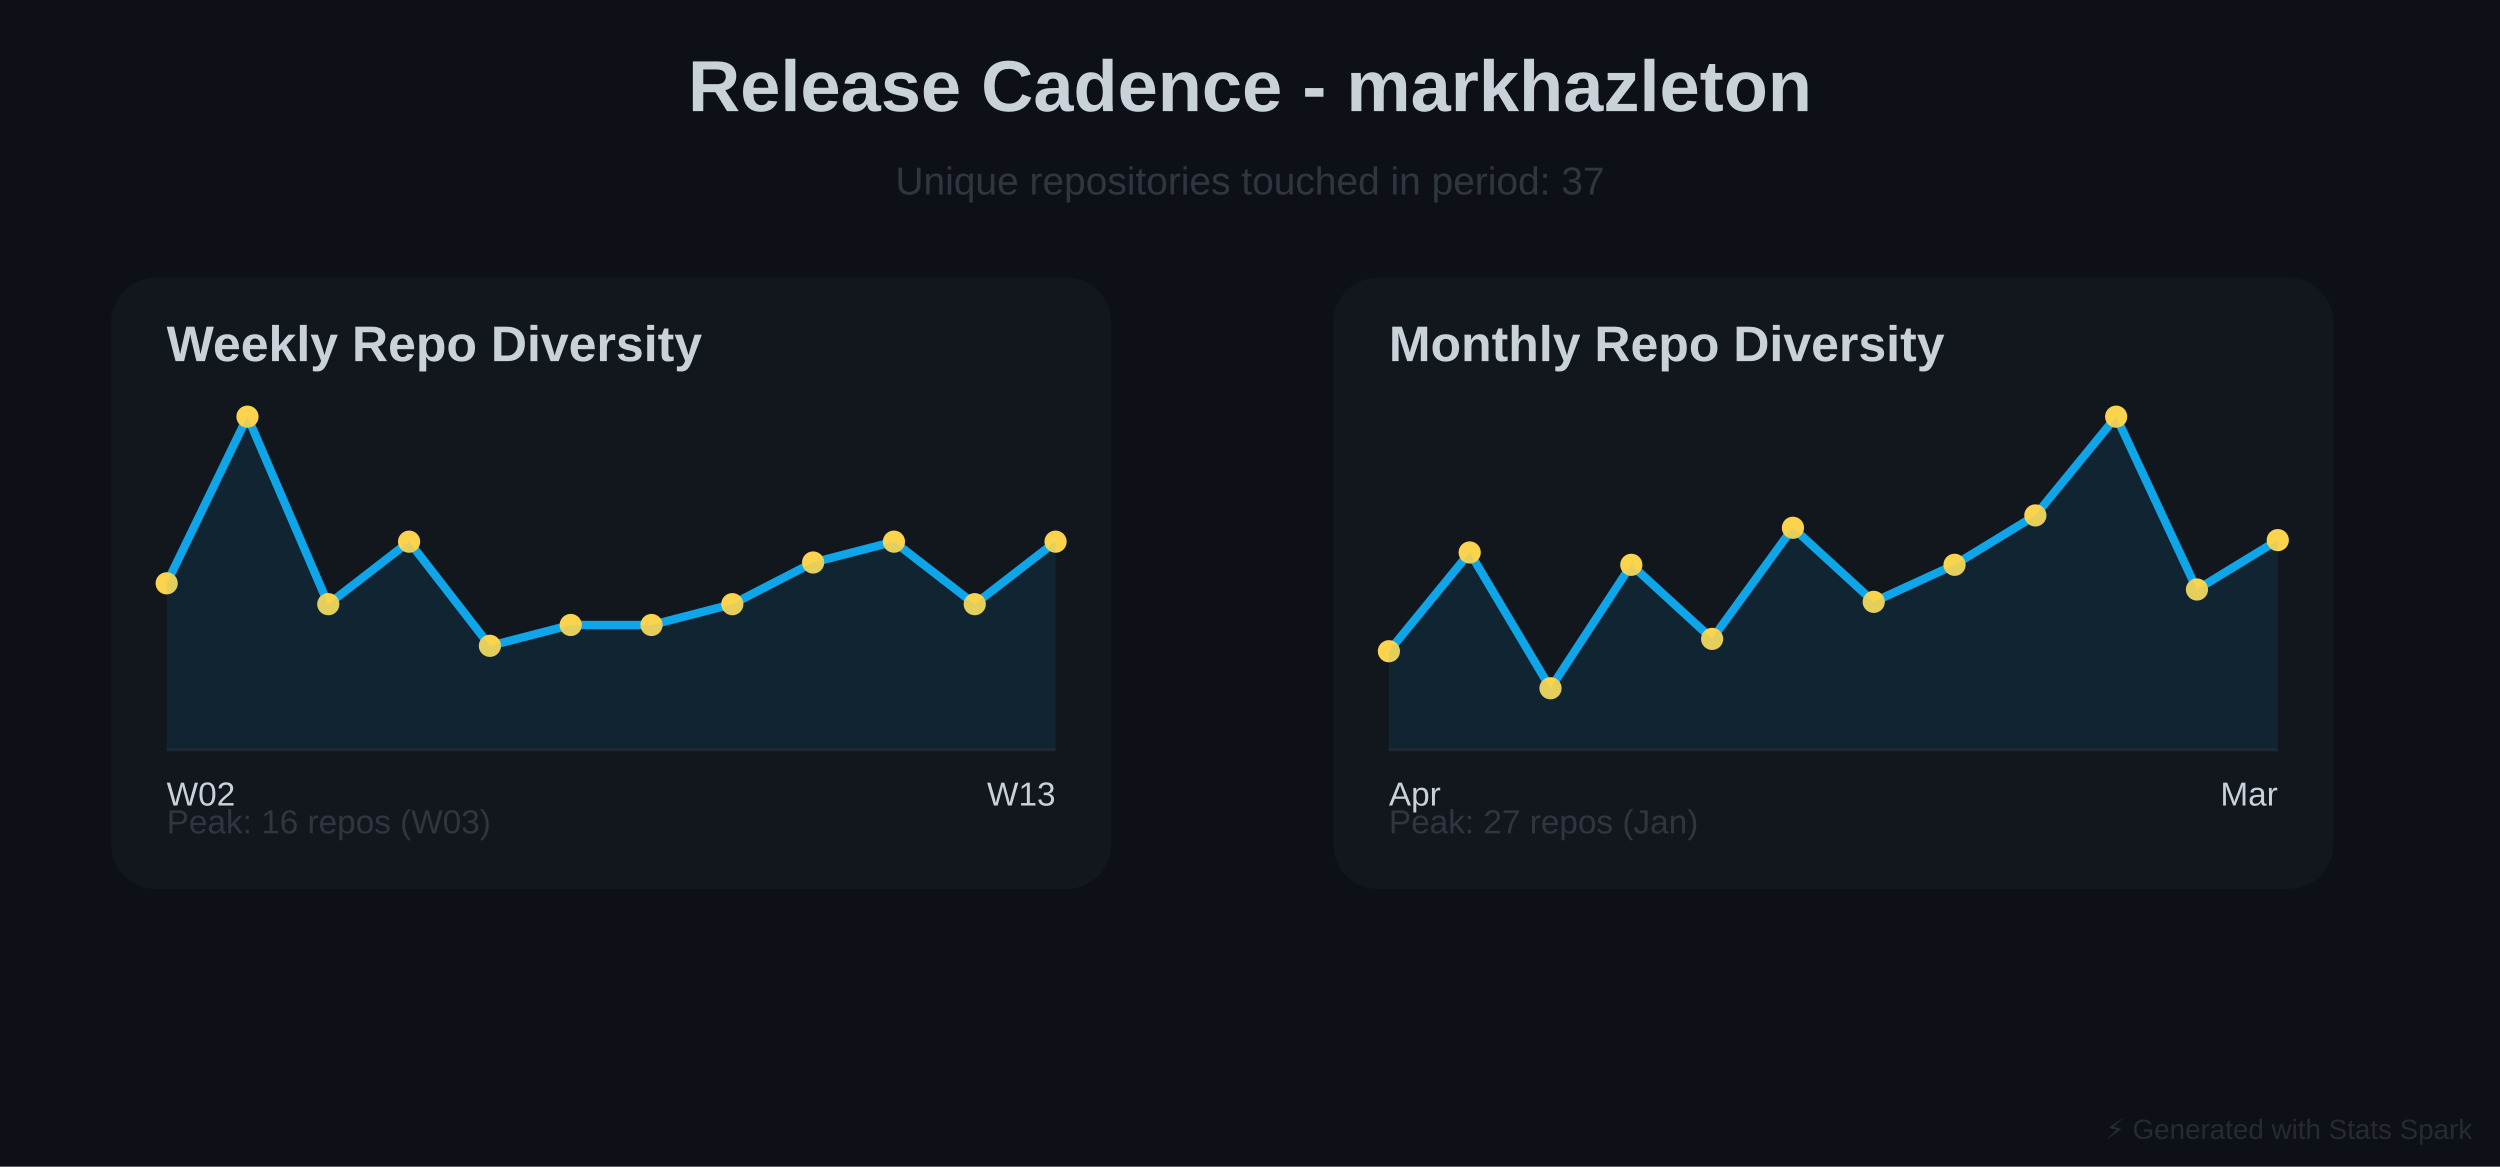
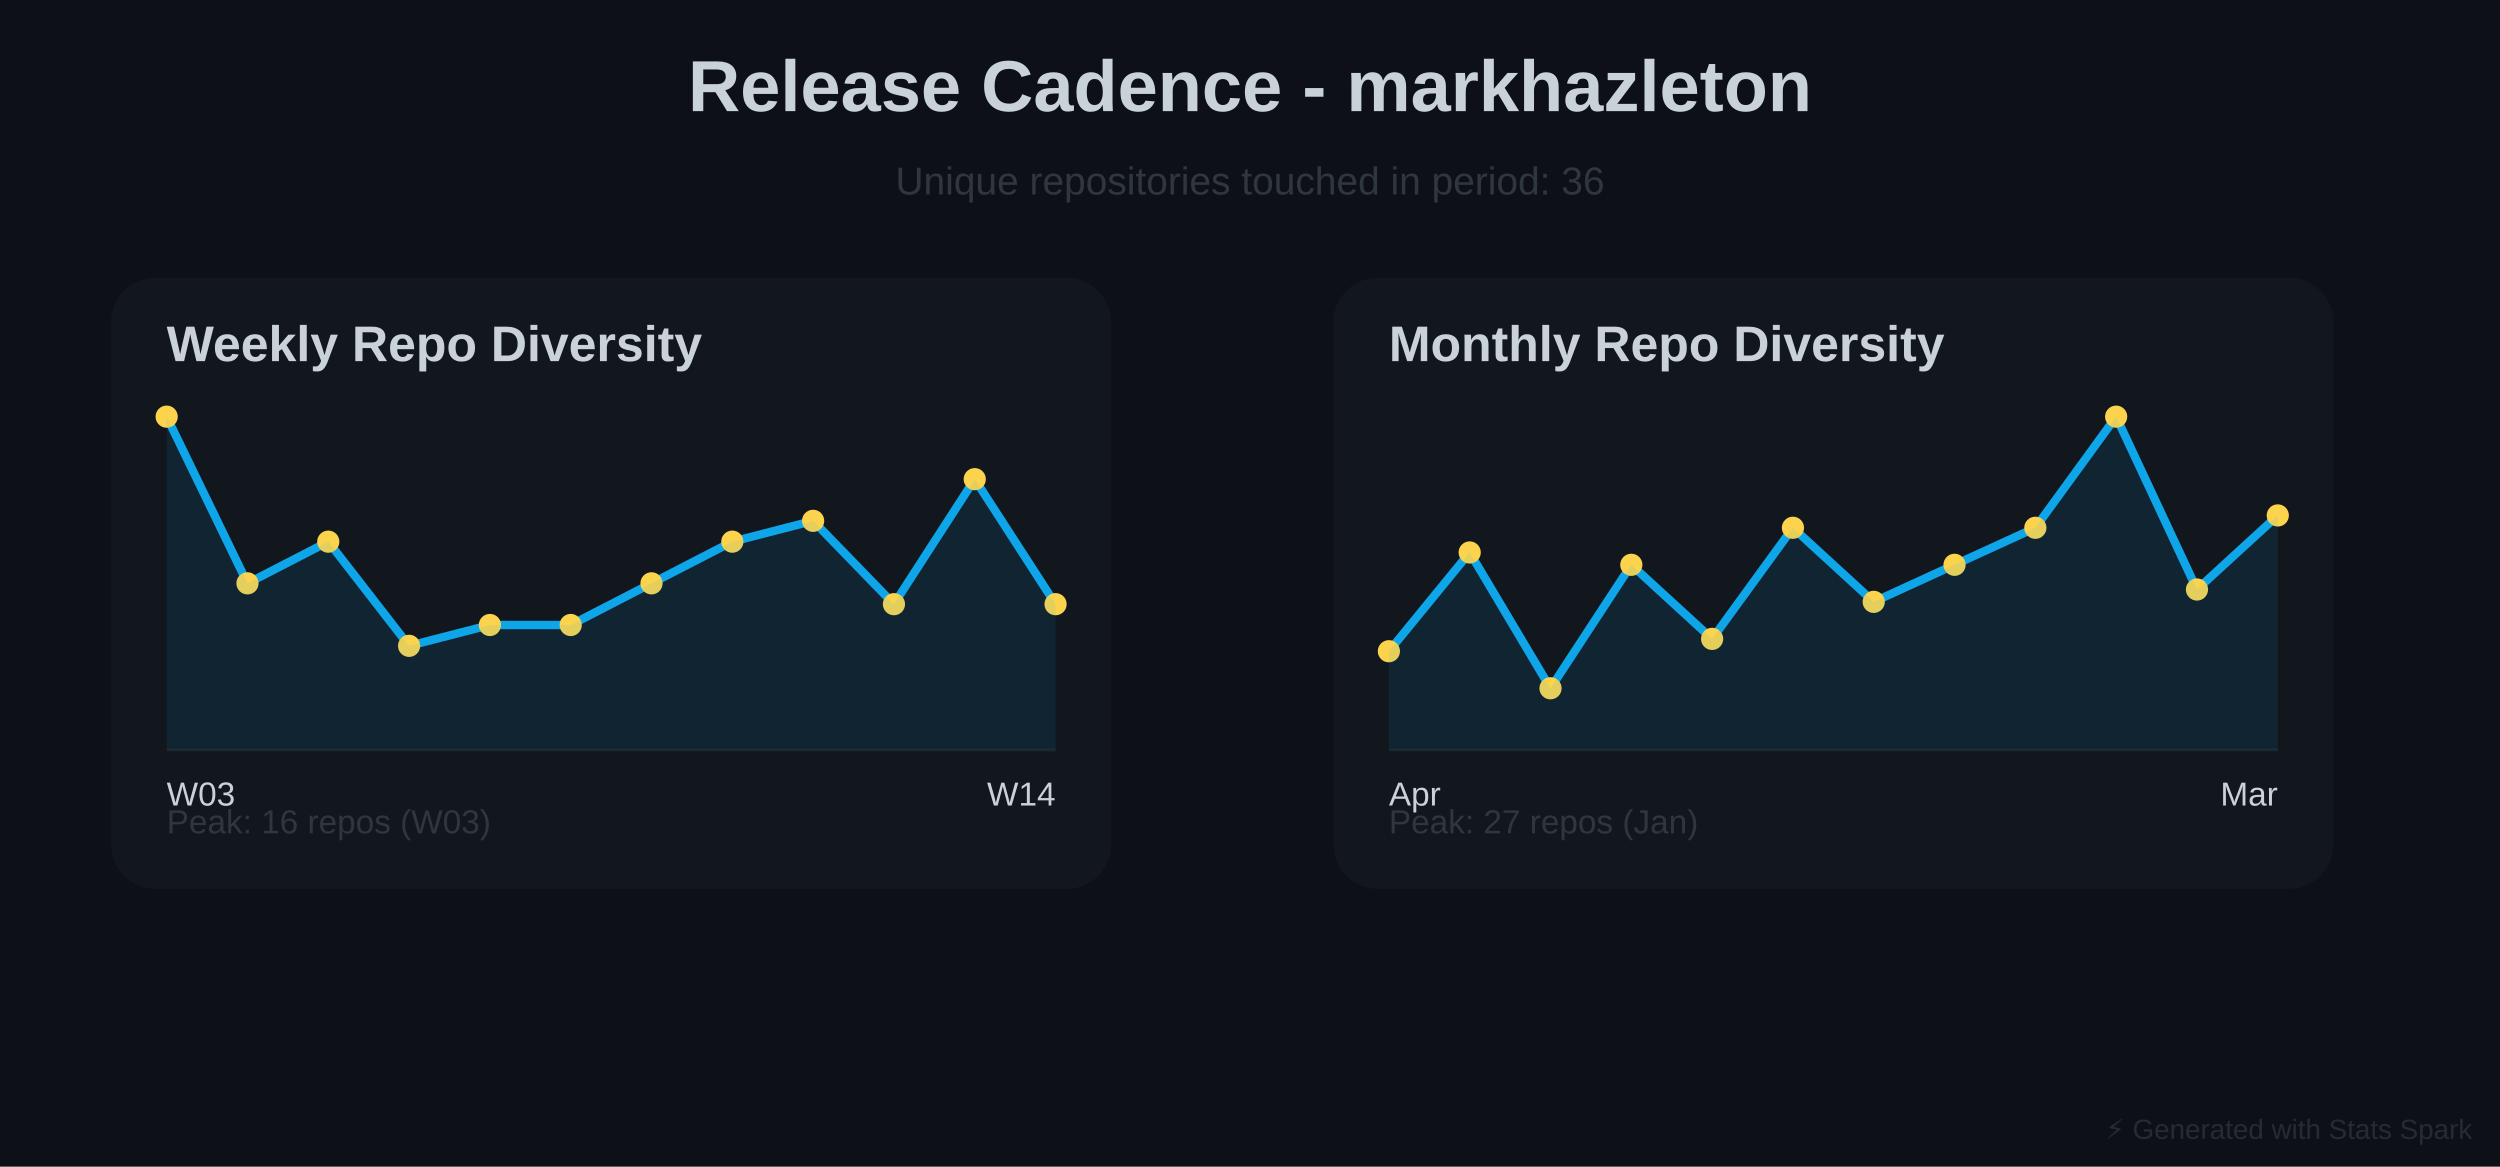
<svg xmlns="http://www.w3.org/2000/svg" baseProfile="full" height="420" version="1.1" width="900">
  <defs />
  <rect fill="#0D1117" height="420" width="900" x="0" y="0" />
  <text fill="#C9D1D9" font-family="Arial, sans-serif" font-size="26px" font-weight="bold" text-anchor="middle" x="450" y="40">Release Cadence - markhazleton</text>
-   <text fill="#30363D" font-family="Arial, sans-serif" font-size="14px" text-anchor="middle" x="450" y="70">Unique repositories touched in period: 37</text>
+   <text fill="#30363D" font-family="Arial, sans-serif" font-size="14px" text-anchor="middle" x="450" y="70">Unique repositories touched in period: 36</text>
  <rect fill="#30363D" height="220" opacity="0.15" rx="16" width="360" x="40" y="100" />
  <text fill="#C9D1D9" font-family="Arial, sans-serif" font-size="18px" font-weight="bold" x="60" y="130">Weekly Repo Diversity</text>
  <line opacity="0.4" stroke="#30363D" stroke-width="1" x1="60" x2="380" y1="270" y2="270" />
-   <polyline fill="none" points="60.0,210.0 89.091,150.0 118.182,217.5 147.273,195.0 176.364,232.5 205.455,225.0 234.545,225.0 263.636,217.5 292.727,202.5 321.818,195.0 350.909,217.5 380.0,195.0" stroke="#0EA5E9" stroke-linecap="round" stroke-linejoin="round" stroke-width="3" />
-   <circle cx="60.0" cy="210.0" fill="#FCD34D" r="4" />
-   <circle cx="89.091" cy="150.0" fill="#FCD34D" r="4" />
-   <circle cx="118.182" cy="217.5" fill="#FCD34D" r="4" />
-   <circle cx="147.273" cy="195.0" fill="#FCD34D" r="4" />
-   <circle cx="176.364" cy="232.5" fill="#FCD34D" r="4" />
+   <polyline fill="none" points="60.0,150.0 89.091,210.0 118.182,195.0 147.273,232.5 176.364,225.0 205.455,225.0 234.545,210.0 263.636,195.0 292.727,187.5 321.818,217.5 350.909,172.5 380.0,217.5" stroke="#0EA5E9" stroke-linecap="round" stroke-linejoin="round" stroke-width="3" />
+   <circle cx="60.0" cy="150.0" fill="#FCD34D" r="4" />
+   <circle cx="89.091" cy="210.0" fill="#FCD34D" r="4" />
+   <circle cx="118.182" cy="195.0" fill="#FCD34D" r="4" />
+   <circle cx="147.273" cy="232.5" fill="#FCD34D" r="4" />
+   <circle cx="176.364" cy="225.0" fill="#FCD34D" r="4" />
  <circle cx="205.455" cy="225.0" fill="#FCD34D" r="4" />
-   <circle cx="234.545" cy="225.0" fill="#FCD34D" r="4" />
-   <circle cx="263.636" cy="217.5" fill="#FCD34D" r="4" />
-   <circle cx="292.727" cy="202.5" fill="#FCD34D" r="4" />
-   <circle cx="321.818" cy="195.0" fill="#FCD34D" r="4" />
-   <circle cx="350.909" cy="217.5" fill="#FCD34D" r="4" />
-   <circle cx="380.0" cy="195.0" fill="#FCD34D" r="4" />
-   <polygon fill="#0EA5E9" opacity="0.1" points="60.0,210.0 89.091,150.0 118.182,217.5 147.273,195.0 176.364,232.5 205.455,225.0 234.545,225.0 263.636,217.5 292.727,202.5 321.818,195.0 350.909,217.5 380.0,195.0 380,270 60,270" />
-   <text fill="#C9D1D9" font-family="Arial, sans-serif" font-size="12px" x="60" y="290">W02</text>
-   <text fill="#C9D1D9" font-family="Arial, sans-serif" font-size="12px" text-anchor="end" x="380" y="290">W13</text>
+   <circle cx="234.545" cy="210.0" fill="#FCD34D" r="4" />
+   <circle cx="263.636" cy="195.0" fill="#FCD34D" r="4" />
+   <circle cx="292.727" cy="187.5" fill="#FCD34D" r="4" />
+   <circle cx="321.818" cy="217.5" fill="#FCD34D" r="4" />
+   <circle cx="350.909" cy="172.5" fill="#FCD34D" r="4" />
+   <circle cx="380.0" cy="217.5" fill="#FCD34D" r="4" />
+   <polygon fill="#0EA5E9" opacity="0.1" points="60.0,150.0 89.091,210.0 118.182,195.0 147.273,232.5 176.364,225.0 205.455,225.0 234.545,210.0 263.636,195.0 292.727,187.5 321.818,217.5 350.909,172.5 380.0,217.5 380,270 60,270" />
+   <text fill="#C9D1D9" font-family="Arial, sans-serif" font-size="12px" x="60" y="290">W03</text>
+   <text fill="#C9D1D9" font-family="Arial, sans-serif" font-size="12px" text-anchor="end" x="380" y="290">W14</text>
  <text fill="#30363D" font-family="Arial, sans-serif" font-size="12px" x="60" y="300">Peak: 16 repos (W03)</text>
  <rect fill="#30363D" height="220" opacity="0.15" rx="16" width="360" x="480" y="100" />
  <text fill="#C9D1D9" font-family="Arial, sans-serif" font-size="18px" font-weight="bold" x="500" y="130">Monthly Repo Diversity</text>
  <line opacity="0.4" stroke="#30363D" stroke-width="1" x1="500" x2="820" y1="270" y2="270" />
-   <polyline fill="none" points="500.0,234.444 529.091,198.889 558.182,247.778 587.273,203.333 616.364,230.0 645.455,190.0 674.545,216.667 703.636,203.333 732.727,185.556 761.818,150.0 790.909,212.222 820.0,194.444" stroke="#0EA5E9" stroke-linecap="round" stroke-linejoin="round" stroke-width="3" />
+   <polyline fill="none" points="500.0,234.444 529.091,198.889 558.182,247.778 587.273,203.333 616.364,230.0 645.455,190.0 674.545,216.667 703.636,203.333 732.727,190.0 761.818,150.0 790.909,212.222 820.0,185.556" stroke="#0EA5E9" stroke-linecap="round" stroke-linejoin="round" stroke-width="3" />
  <circle cx="500.0" cy="234.444" fill="#FCD34D" r="4" />
  <circle cx="529.091" cy="198.889" fill="#FCD34D" r="4" />
  <circle cx="558.182" cy="247.778" fill="#FCD34D" r="4" />
  <circle cx="587.273" cy="203.333" fill="#FCD34D" r="4" />
  <circle cx="616.364" cy="230.0" fill="#FCD34D" r="4" />
  <circle cx="645.455" cy="190.0" fill="#FCD34D" r="4" />
  <circle cx="674.545" cy="216.667" fill="#FCD34D" r="4" />
  <circle cx="703.636" cy="203.333" fill="#FCD34D" r="4" />
-   <circle cx="732.727" cy="185.556" fill="#FCD34D" r="4" />
+   <circle cx="732.727" cy="190.0" fill="#FCD34D" r="4" />
  <circle cx="761.818" cy="150.0" fill="#FCD34D" r="4" />
  <circle cx="790.909" cy="212.222" fill="#FCD34D" r="4" />
-   <circle cx="820.0" cy="194.444" fill="#FCD34D" r="4" />
-   <polygon fill="#0EA5E9" opacity="0.1" points="500.0,234.444 529.091,198.889 558.182,247.778 587.273,203.333 616.364,230.0 645.455,190.0 674.545,216.667 703.636,203.333 732.727,185.556 761.818,150.0 790.909,212.222 820.0,194.444 820,270 500,270" />
+   <circle cx="820.0" cy="185.556" fill="#FCD34D" r="4" />
+   <polygon fill="#0EA5E9" opacity="0.1" points="500.0,234.444 529.091,198.889 558.182,247.778 587.273,203.333 616.364,230.0 645.455,190.0 674.545,216.667 703.636,203.333 732.727,190.0 761.818,150.0 790.909,212.222 820.0,185.556 820,270 500,270" />
  <text fill="#C9D1D9" font-family="Arial, sans-serif" font-size="12px" x="500" y="290">Apr</text>
  <text fill="#C9D1D9" font-family="Arial, sans-serif" font-size="12px" text-anchor="end" x="820" y="290">Mar</text>
  <text fill="#30363D" font-family="Arial, sans-serif" font-size="12px" x="500" y="300">Peak: 27 repos (Jan)</text>
  <text fill="#30363D" font-family="Arial, sans-serif" font-size="10px" opacity="0.7" text-anchor="end" x="890" y="410">⚡ Generated with Stats Spark</text>
</svg>
